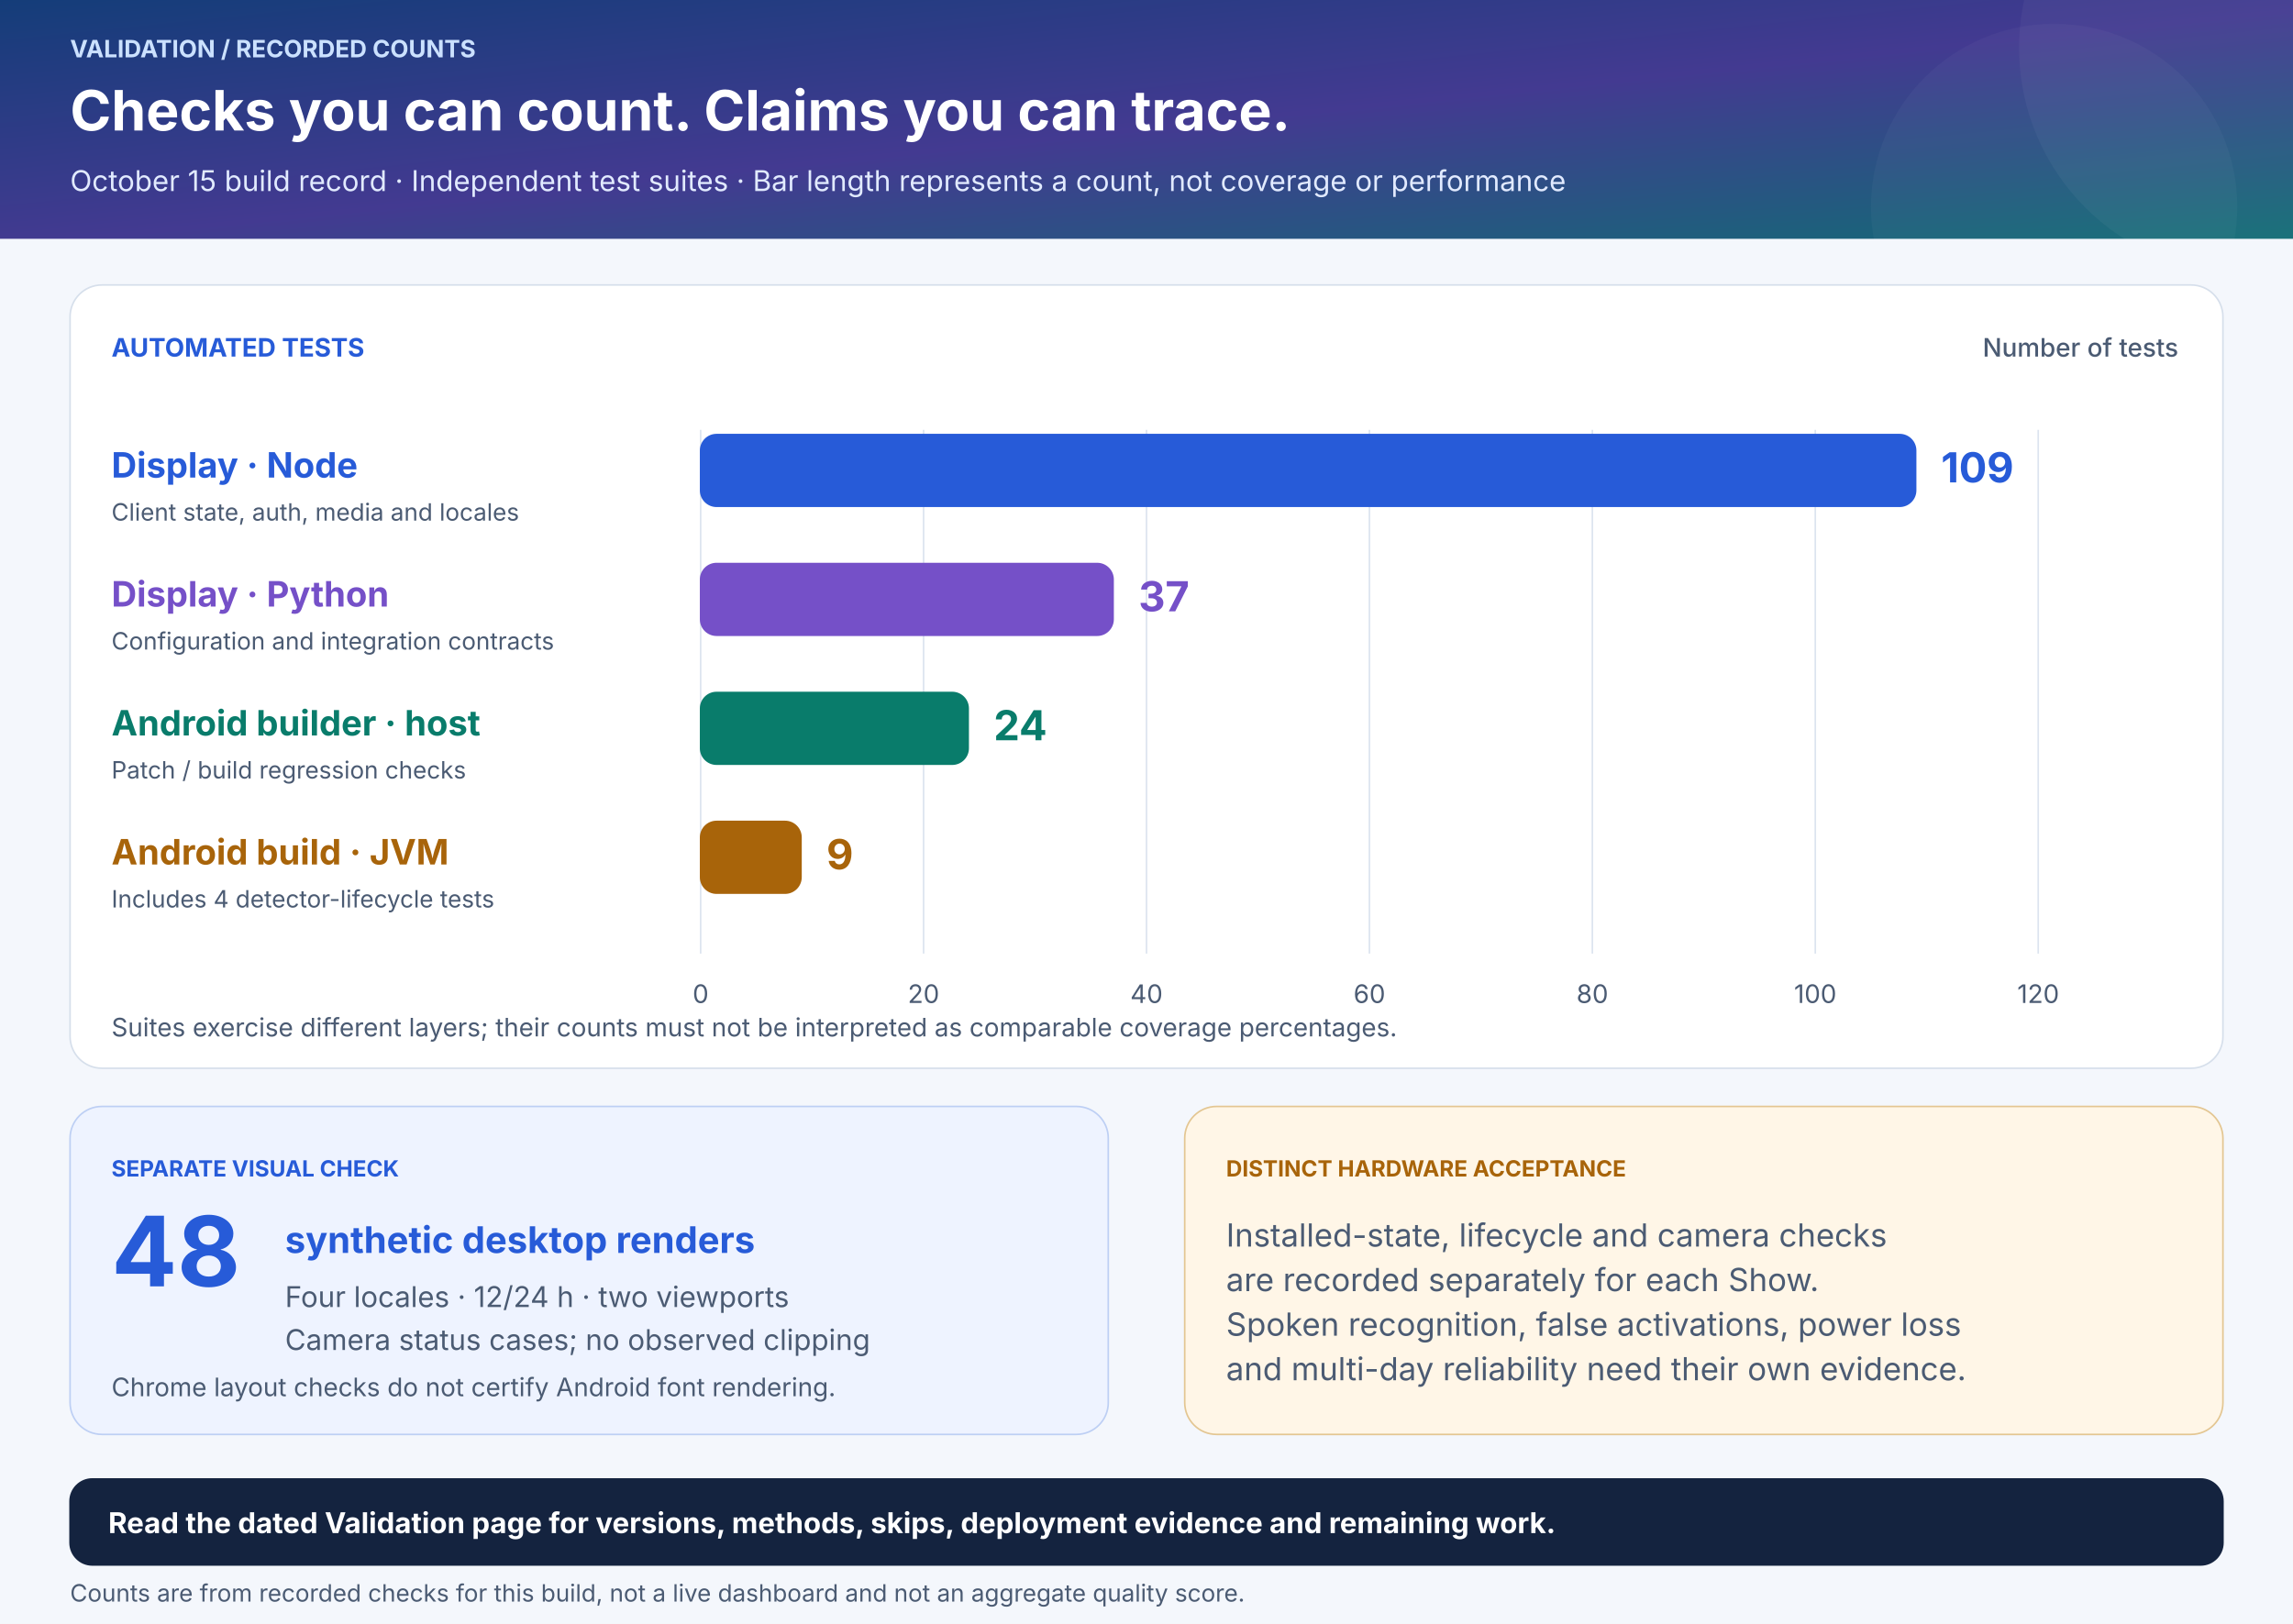
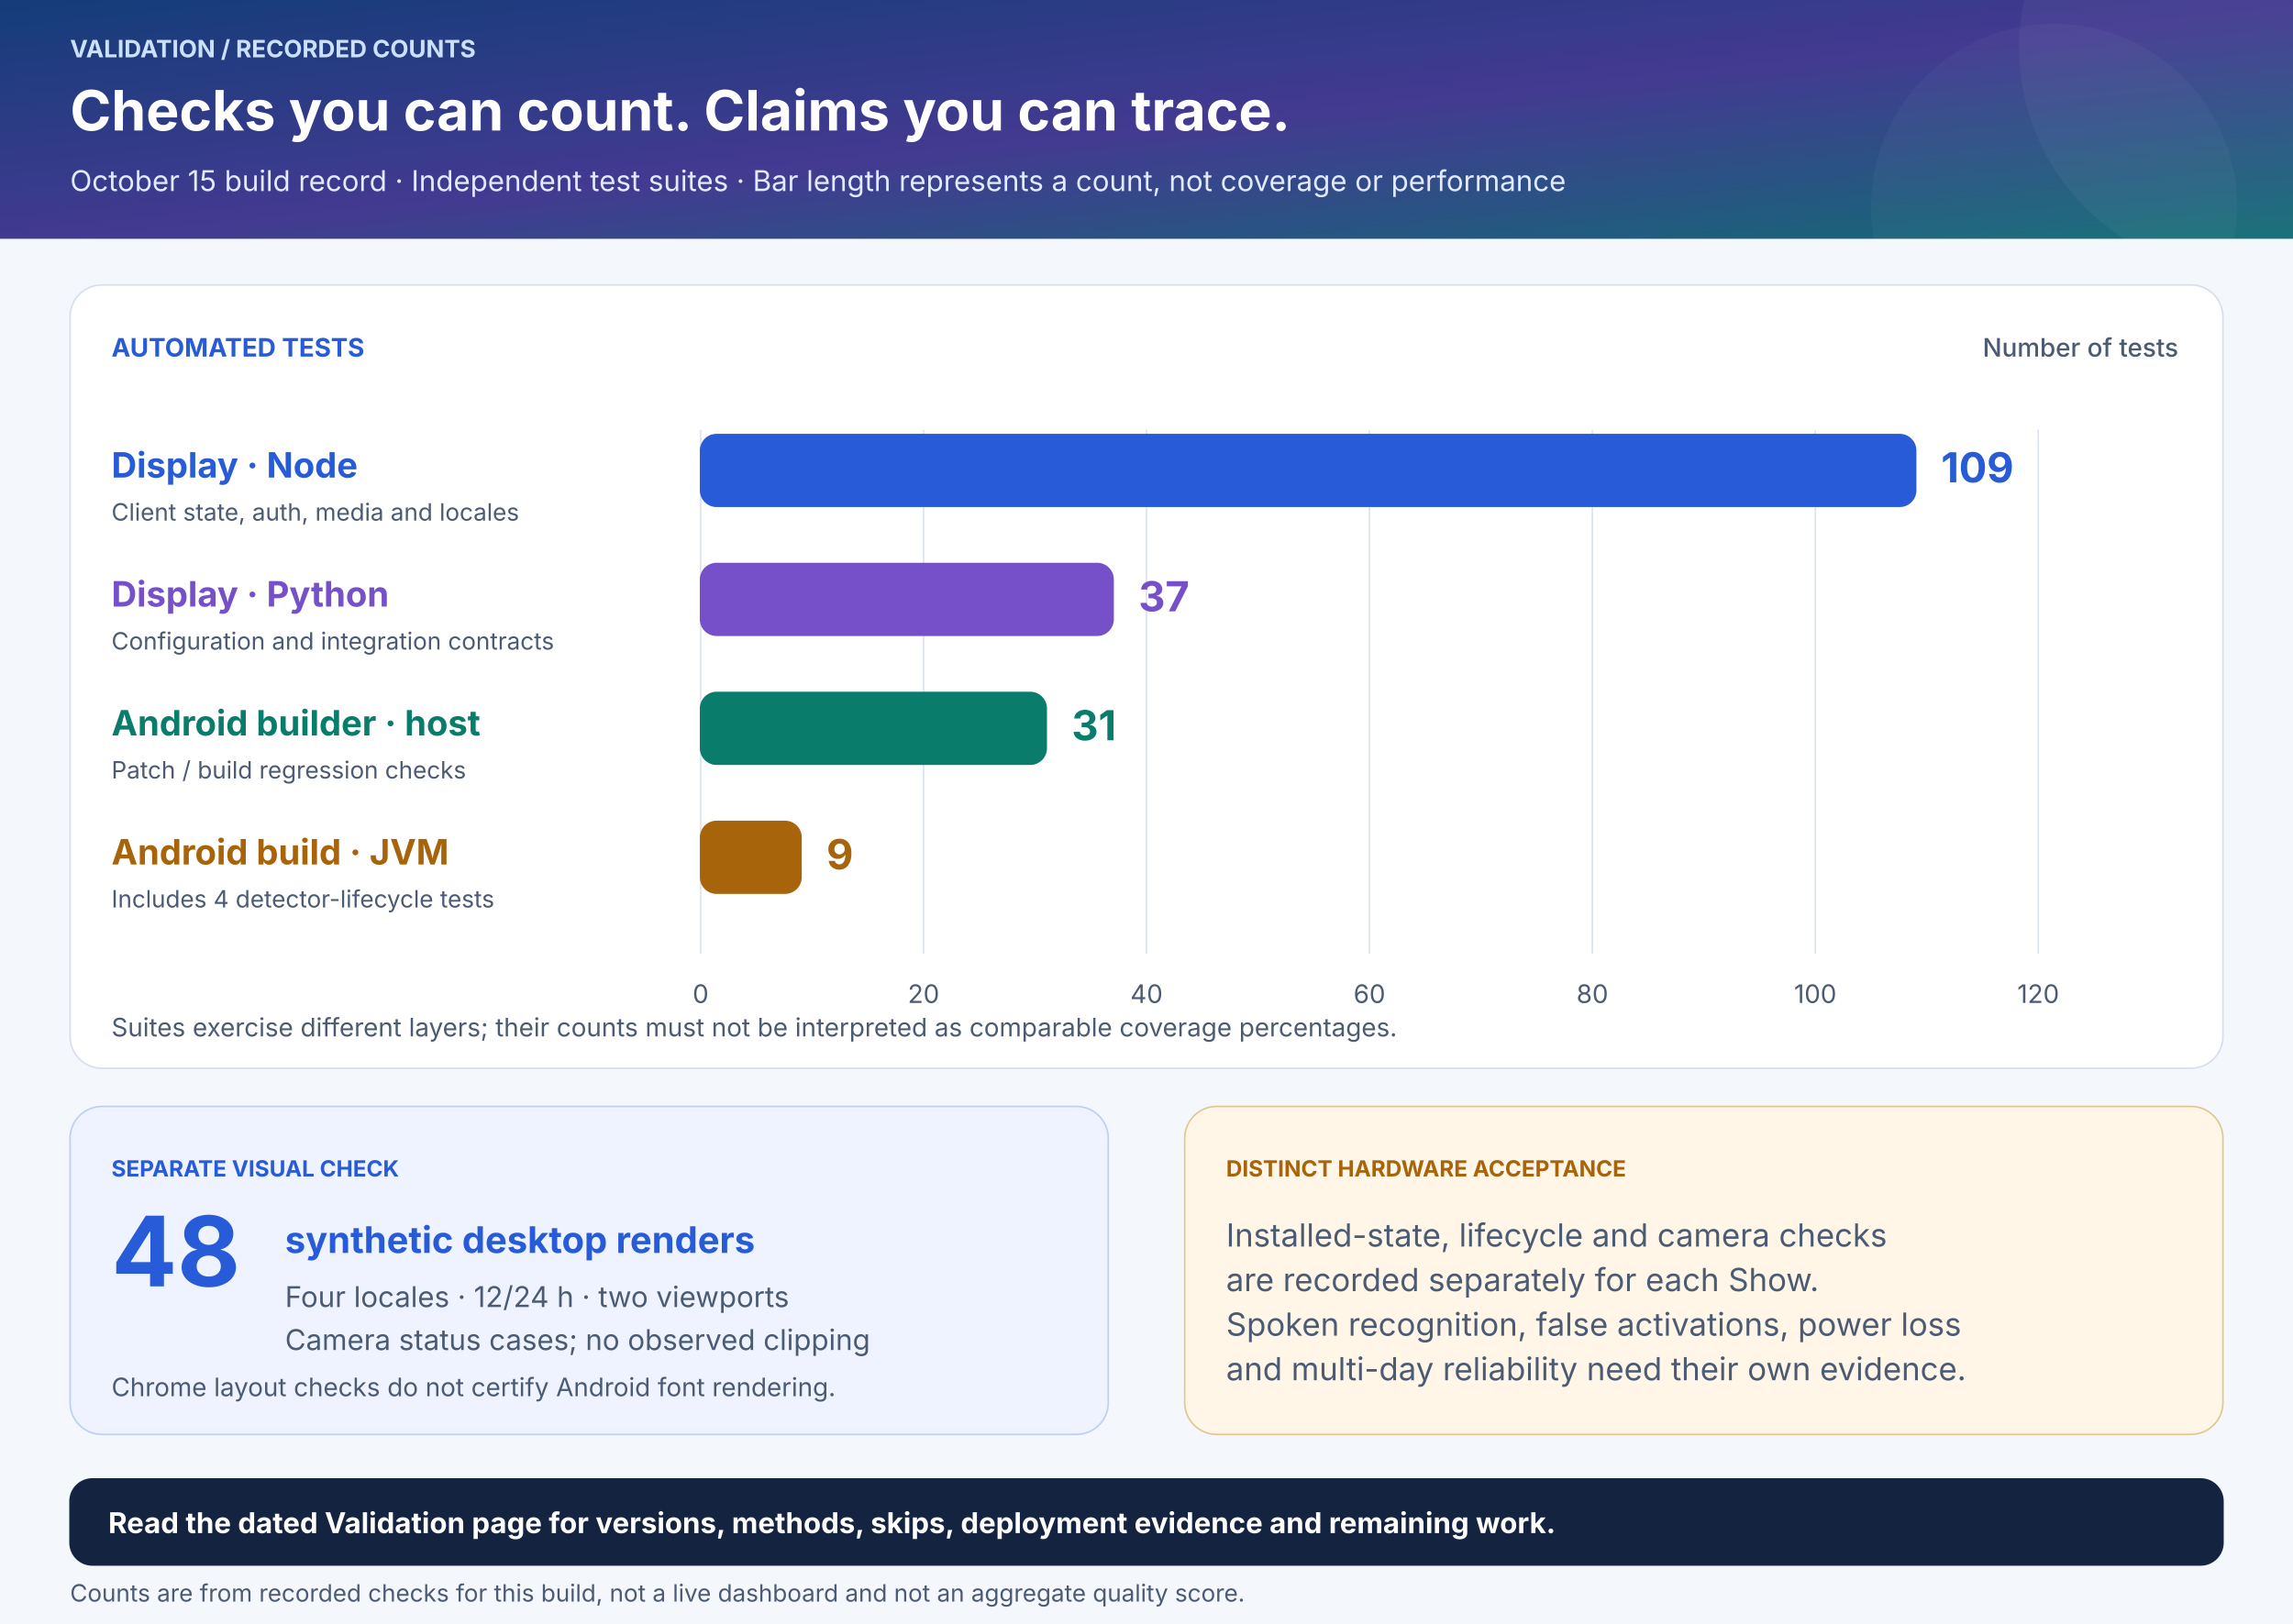
<svg xmlns="http://www.w3.org/2000/svg" width="1440" height="1020" viewBox="0 0 1440 1020" role="img" aria-labelledby="title description">
  <defs>
    <linearGradient id="banner" x1="0" y1="0" x2="1" y2="1">
      <stop stop-color="#143d79" />
      <stop offset="0.52" stop-color="#433a91" />
      <stop offset="1" stop-color="#116c75" />
    </linearGradient>
    <marker id="arrow" markerWidth="10" markerHeight="10" refX="9" refY="5" orient="auto">
      <path d="M0 0L10 5L0 10Z" fill="#617695" />
    </marker>
    <style>text {font-family:system-ui,-apple-system,BlinkMacSystemFont,"Segoe UI",sans-serif;fill:#14233f;} .flow{fill:none;stroke:#617695;stroke-width:3;marker-end:url(#arrow);} .grid{stroke:#dce4ef;stroke-width:1;}</style>
  </defs>
  <rect width="1440" height="1020" fill="#f4f7fc" />
  <path d="M0 0H1440V150H0Z" fill="url(#banner)" />
  <circle cx="1410" cy="30" r="142" fill="#ffffff" opacity="0.04" />
  <circle cx="1290" cy="130" r="115" fill="#ffffff" opacity="0.035" />
  <text x="44" y="36" font-size="15" font-weight="750" style="fill:#cbe1ff">VALIDATION / RECORDED COUNTS</text>
  <text x="44" y="82" font-size="35" font-weight="750" style="fill:#ffffff">Checks you can count. Claims you can trace.</text>
  <text x="44" y="120" font-size="18" font-weight="400" style="fill:#e1eaff">October 15 build record · Independent test suites · Bar length represents a count, not coverage or performance</text>
  <rect x="44" y="179" width="1352" height="492" rx="20" fill="#fff" stroke="#d6dfeb" />
  <text x="70" y="224" font-size="16" font-weight="750" style="fill:#275bd8">AUTOMATED TESTS</text>
  <text x="1368" y="224" font-size="16" font-weight="500" style="fill:#4b5b73" text-anchor="end">Number of tests</text>
  <path d="M440.0 270V599" class="grid" />
  <text x="440.0" y="630" font-size="16" font-weight="400" style="fill:#4b5b73" text-anchor="middle">0</text>
  <path d="M580.0 270V599" class="grid" />
  <text x="580.0" y="630" font-size="16" font-weight="400" style="fill:#4b5b73" text-anchor="middle">20</text>
  <path d="M720.0 270V599" class="grid" />
  <text x="720.0" y="630" font-size="16" font-weight="400" style="fill:#4b5b73" text-anchor="middle">40</text>
  <path d="M860.0 270V599" class="grid" />
  <text x="860.0" y="630" font-size="16" font-weight="400" style="fill:#4b5b73" text-anchor="middle">60</text>
  <path d="M1000.0 270V599" class="grid" />
  <text x="1000.0" y="630" font-size="16" font-weight="400" style="fill:#4b5b73" text-anchor="middle">80</text>
  <path d="M1140.0 270V599" class="grid" />
  <text x="1140.0" y="630" font-size="16" font-weight="400" style="fill:#4b5b73" text-anchor="middle">100</text>
  <path d="M1280.0 270V599" class="grid" />
  <text x="1280.0" y="630" font-size="16" font-weight="400" style="fill:#4b5b73" text-anchor="middle">120</text>
  <text x="70" y="300" font-size="22" font-weight="750" style="fill:#275bd8">Display · Node</text>
  <text x="70" y="327" font-size="15" font-weight="400" style="fill:#4b5b73">Client state, auth, media and locales</text>
  <rect x="440" y="273" width="763.0" height="45" rx="10" fill="#275bd8" stroke="#275bd8" />
  <text x="1219.0" y="303" font-size="26" font-weight="750" style="fill:#275bd8">109</text>
  <text x="70" y="381" font-size="22" font-weight="750" style="fill:#7550c8">Display · Python</text>
  <text x="70" y="408" font-size="15" font-weight="400" style="fill:#4b5b73">Configuration and integration contracts</text>
  <rect x="440" y="354" width="259.0" height="45" rx="10" fill="#7550c8" stroke="#7550c8" />
  <text x="715.0" y="384" font-size="26" font-weight="750" style="fill:#7550c8">37</text>
  <text x="70" y="462" font-size="22" font-weight="750" style="fill:#097c6b">Android builder · host</text>
  <text x="70" y="489" font-size="15" font-weight="400" style="fill:#4b5b73">Patch / build regression checks</text>
-   <rect x="440" y="435" width="168.0" height="45" rx="10" fill="#097c6b" stroke="#097c6b" />
-   <text x="624.0" y="465" font-size="26" font-weight="750" style="fill:#097c6b">24</text>
+   <rect x="440" y="435" width="217.0" height="45" rx="10" fill="#097c6b" stroke="#097c6b" />
+   <text x="673.0" y="465" font-size="26" font-weight="750" style="fill:#097c6b">31</text>
  <text x="70" y="543" font-size="22" font-weight="750" style="fill:#a8640a">Android build · JVM</text>
  <text x="70" y="570" font-size="15" font-weight="400" style="fill:#4b5b73">Includes 4 detector-lifecycle tests</text>
  <rect x="440" y="516" width="63.0" height="45" rx="10" fill="#a8640a" stroke="#a8640a" />
  <text x="519.0" y="546" font-size="26" font-weight="750" style="fill:#a8640a">9</text>
  <text x="70" y="651" font-size="16" font-weight="400" style="fill:#4b5b73">Suites exercise different layers; their counts must not be interpreted as comparable coverage percentages.</text>
  <rect x="44" y="695" width="652" height="206" rx="20" fill="#eef3ff" stroke="#bdcff4" />
  <text x="70" y="739" font-size="14" font-weight="750" style="fill:#275bd8">SEPARATE VISUAL CHECK</text>
  <text x="70" y="808" font-size="61" font-weight="750" style="fill:#275bd8">48</text>
  <text x="179" y="787" font-size="23" font-weight="750" style="fill:#275bd8">synthetic desktop renders</text>
  <text x="179" y="821" font-size="18" font-weight="400" style="fill:#4b5b73">Four locales · 12/24 h · two viewports</text>
  <text x="179" y="848" font-size="18" font-weight="400" style="fill:#4b5b73">Camera status cases; no observed clipping</text>
  <text x="70" y="877" font-size="16" font-weight="400" style="fill:#4b5b73">Chrome layout checks do not certify Android font rendering.</text>
  <rect x="744" y="695" width="652" height="206" rx="20" fill="#fff6e7" stroke="#e3c692" />
  <text x="770" y="739" font-size="14" font-weight="750" style="fill:#a8640a">DISTINCT HARDWARE ACCEPTANCE</text>
  <text x="770" y="783" font-size="20" font-weight="400" style="fill:#4b5b73">Installed-state, lifecycle and camera checks</text>
  <text x="770" y="811" font-size="20" font-weight="400" style="fill:#4b5b73">are recorded separately for each Show.</text>
  <text x="770" y="839" font-size="20" font-weight="400" style="fill:#4b5b73">Spoken recognition, false activations, power loss</text>
  <text x="770" y="867" font-size="20" font-weight="400" style="fill:#4b5b73">and multi-day reliability need their own evidence.</text>
  <rect x="44" y="929" width="1352" height="54" rx="14" fill="#14233f" stroke="#14233f" />
  <text x="68" y="963" font-size="18" font-weight="650" style="fill:#fff">Read the dated Validation page for versions, methods, skips, deployment evidence and remaining work.</text>
  <text x="44" y="1006" font-size="15" font-weight="400" style="fill:#4b5b73">Counts are from recorded checks for this build, not a live dashboard and not an aggregate quality score.</text>
</svg>
